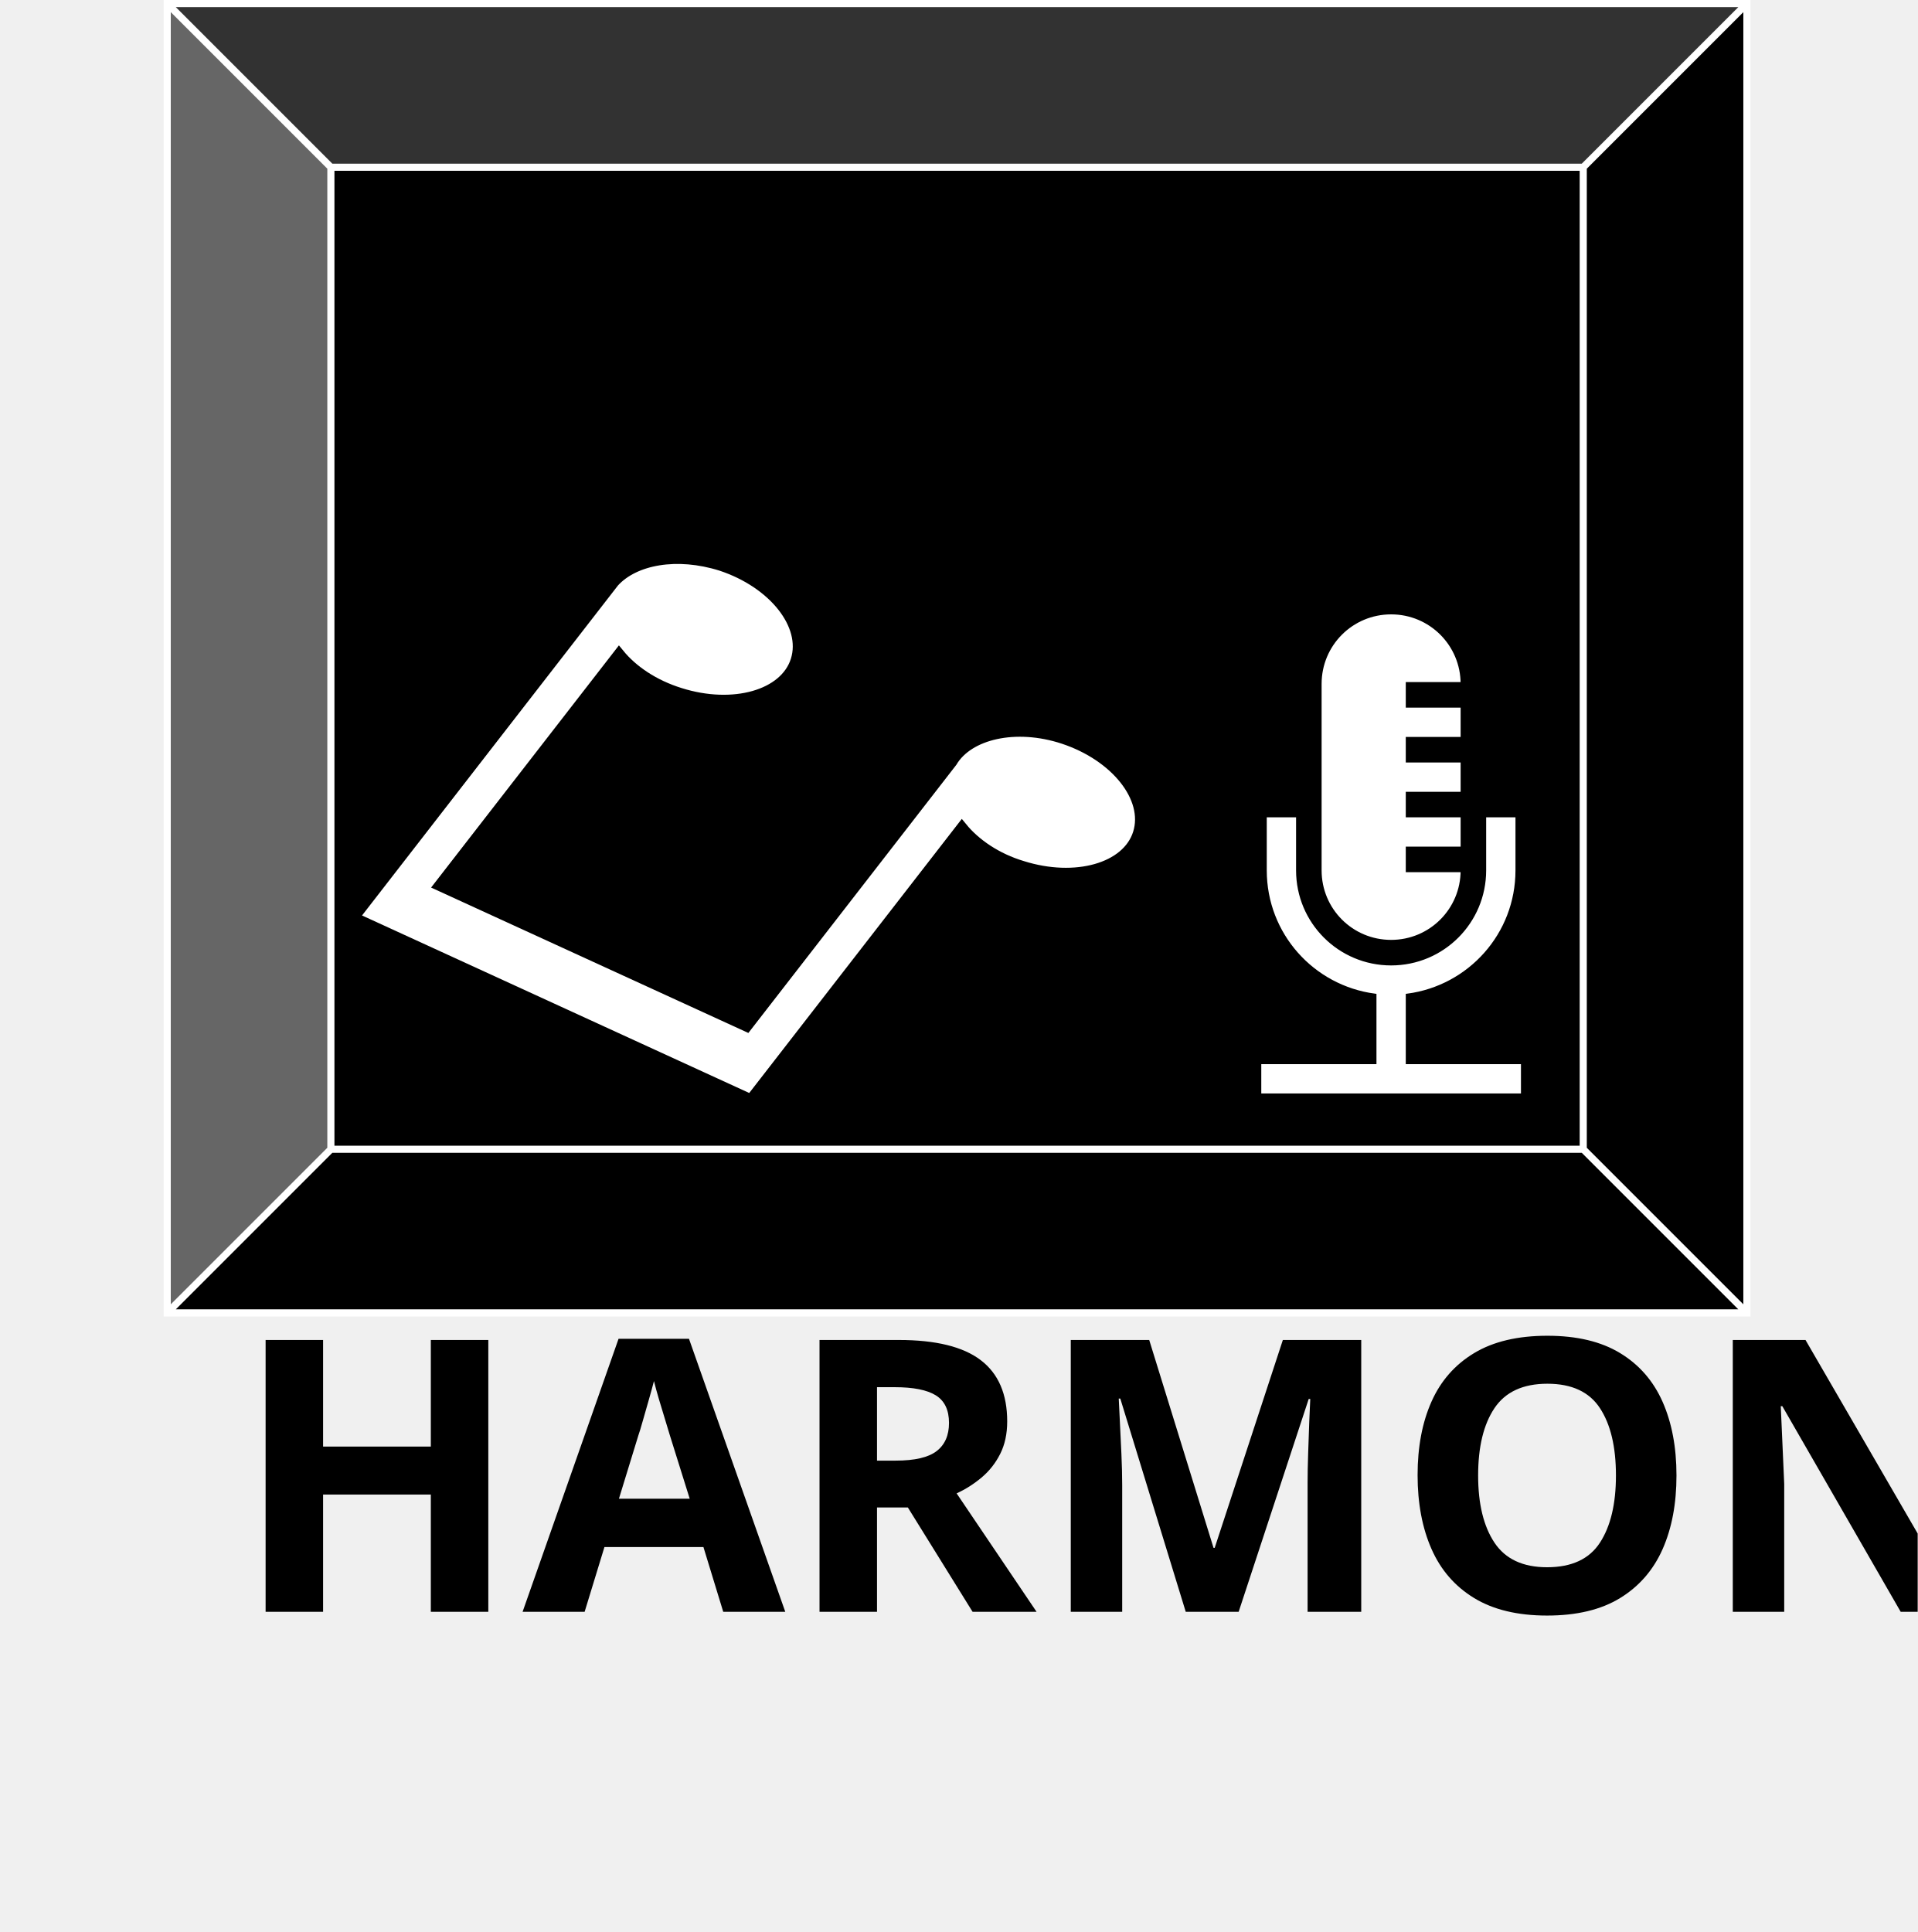
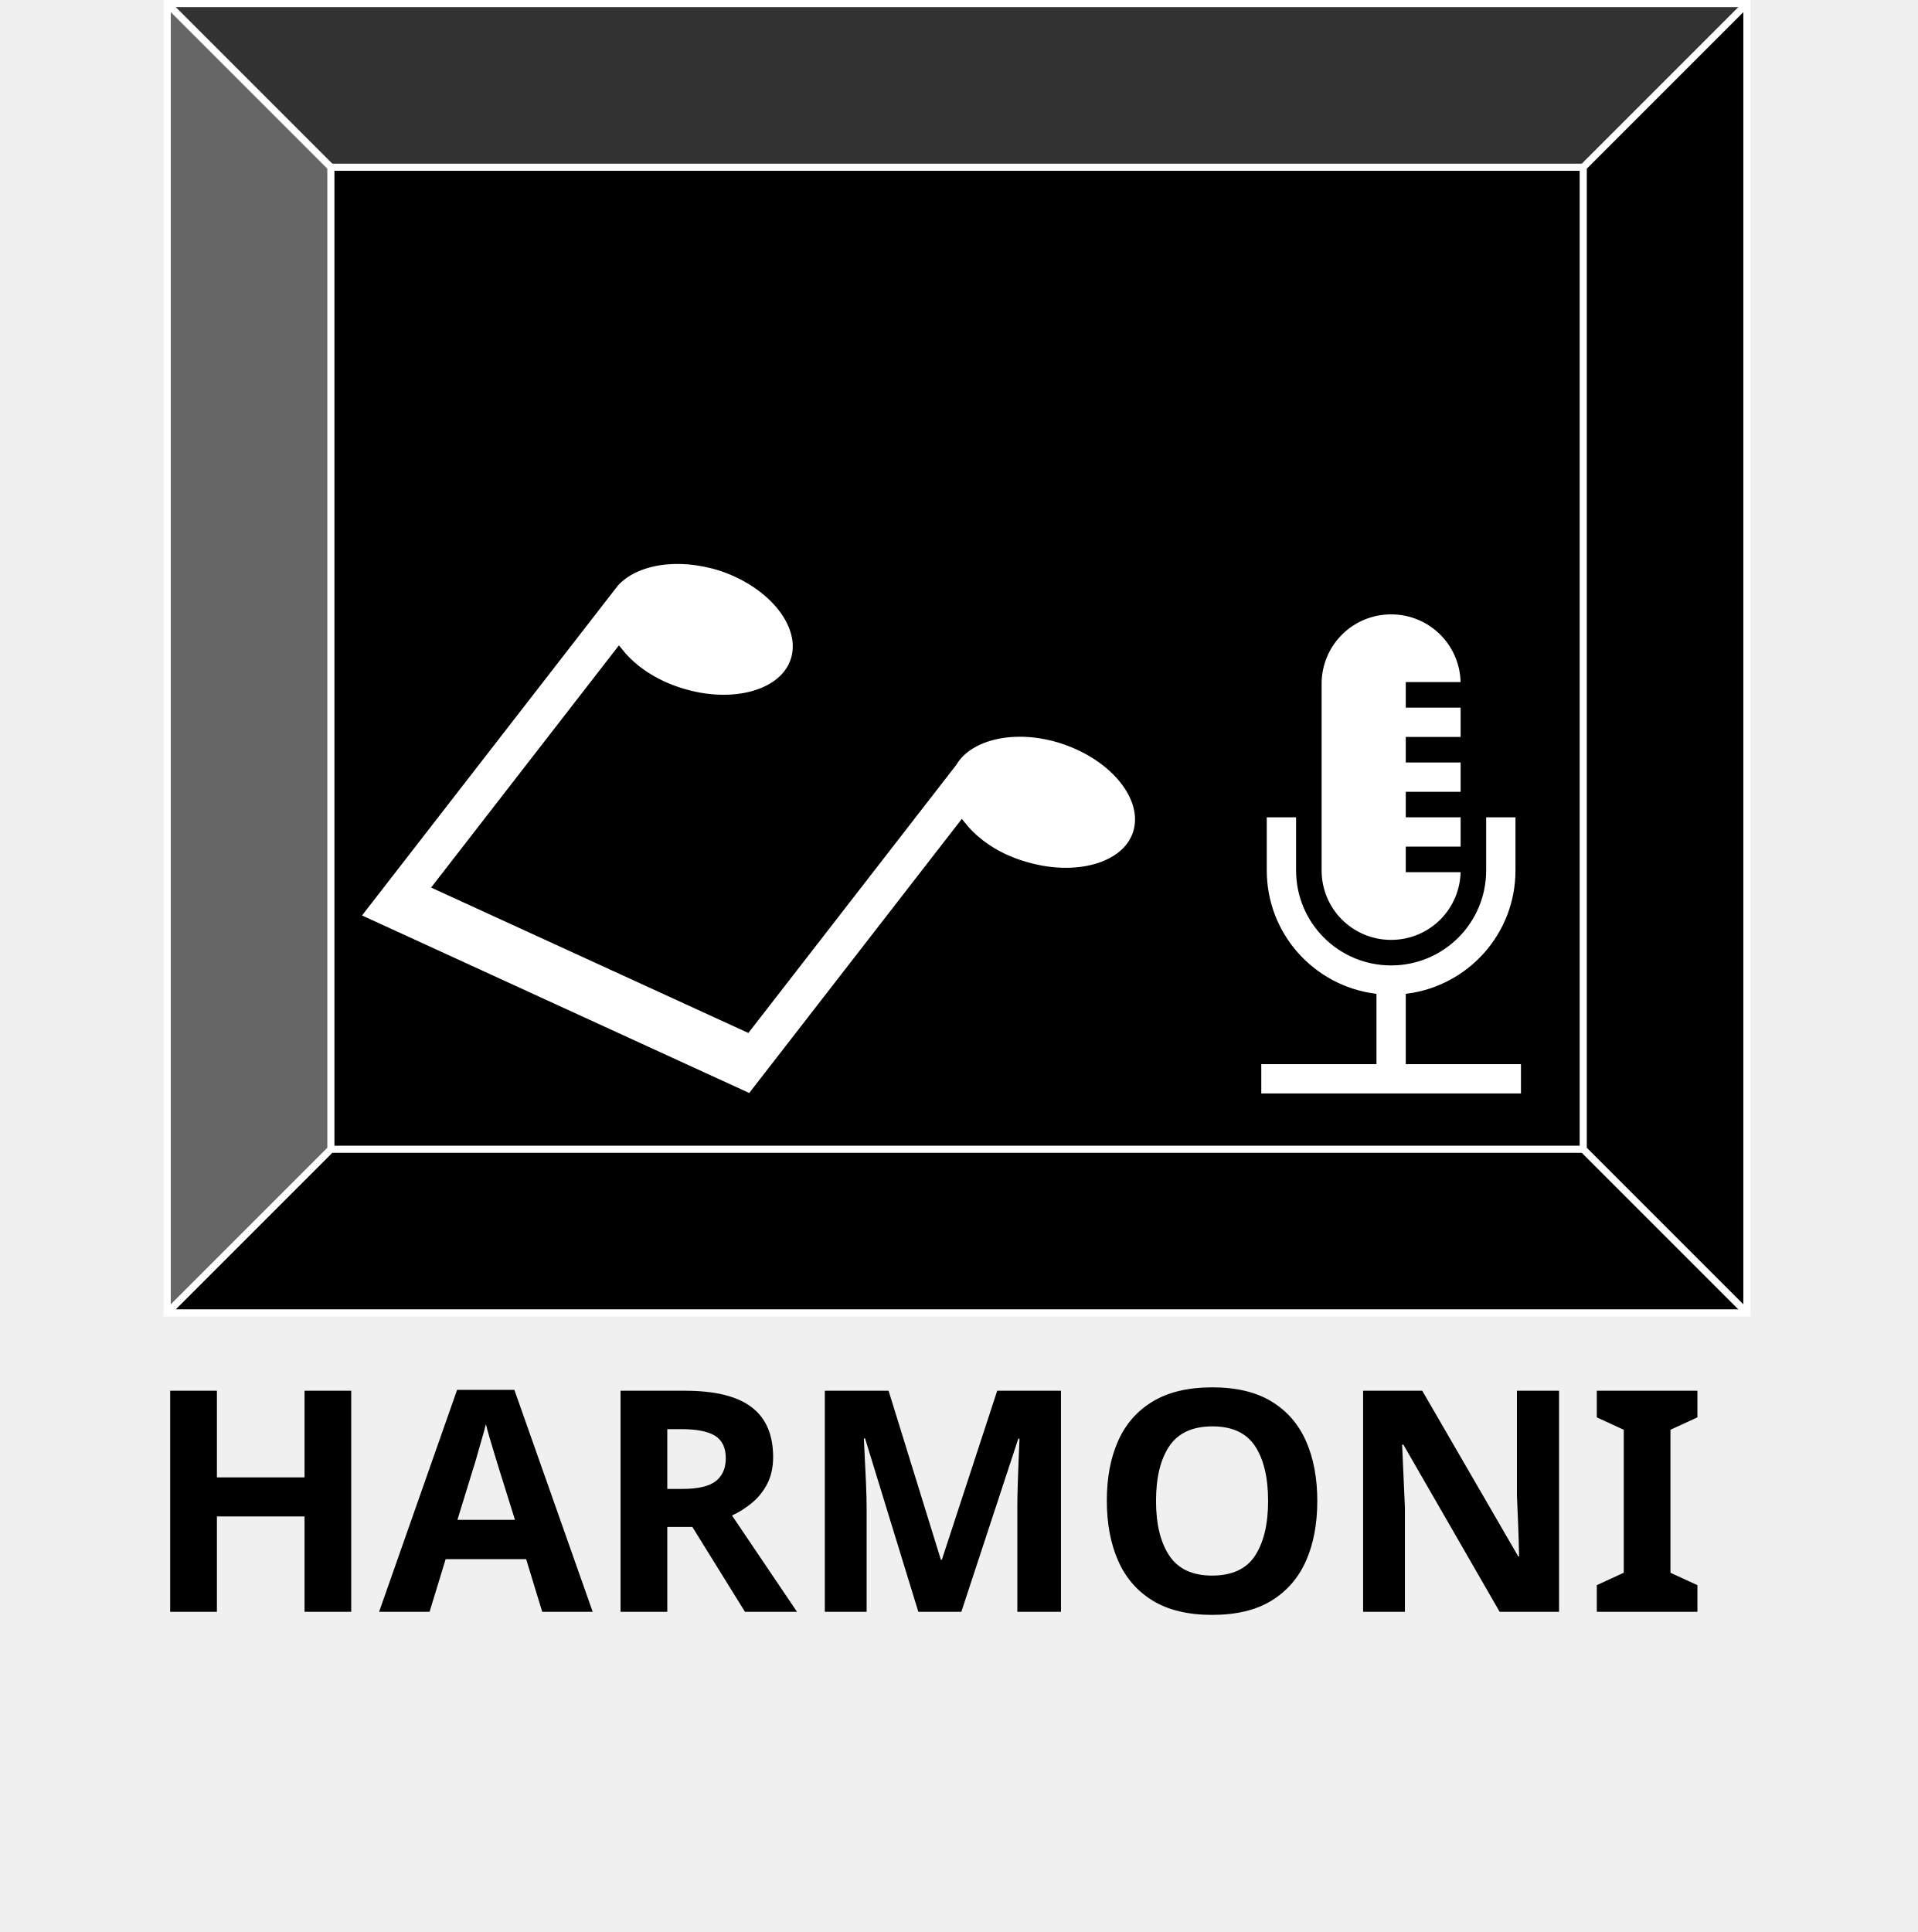
<svg xmlns="http://www.w3.org/2000/svg" width="539" height="543" overflow="hidden">
  <defs>
    <clipPath id="clip0">
      <path d="M278 98 817 98 817 641 278 641Z" fill-rule="evenodd" clip-rule="evenodd" />
    </clipPath>
    <clipPath id="clip1">
      <path d="M510.547 491.979 339.396 359.229 472.146 188.078 643.297 320.828Z" fill-rule="evenodd" clip-rule="evenodd" />
    </clipPath>
    <clipPath id="clip2">
      <path d="M510.547 491.979 339.396 359.229 472.146 188.078 643.297 320.828Z" fill-rule="evenodd" clip-rule="evenodd" />
    </clipPath>
    <clipPath id="clip3">
      <path d="M510.547 491.979 339.396 359.229 472.146 188.078 643.297 320.828Z" fill-rule="evenodd" clip-rule="evenodd" />
    </clipPath>
    <clipPath id="clip4">
      <path d="M595 264 743 264 743 412 595 412Z" fill-rule="evenodd" clip-rule="evenodd" />
    </clipPath>
    <clipPath id="clip5">
      <path d="M595 264 743 264 743 412 595 412Z" fill-rule="evenodd" clip-rule="evenodd" />
    </clipPath>
    <clipPath id="clip6">
      <path d="M595 264 743 264 743 412 595 412Z" fill-rule="evenodd" clip-rule="evenodd" />
    </clipPath>
  </defs>
  <g clip-path="url(#clip0)" transform="translate(-278 -98)">
-     <text font-family="Tw Cen MT,Tw Cen MT_MSFontService,sans-serif" font-weight="800" font-stretch="condensed" font-size="107" transform="translate(343.031 551)">HARMONI</text>
+     <text font-family="Arial Black,Gadget,sans-serif" font-weight="800" font-stretch="condensed" font-size="87" transform="translate(318 551)">HARMONI</text>
    <rect x="371" y="145" width="352" height="276" />
    <path d="M325 99 769 99 723 145 371 145Z" fill="#323232" fill-rule="evenodd" />
    <path d="M325 467 371 421 723 421 769 467Z" fill-rule="evenodd" />
    <path d="M325 99 371 145 371 421 325 467Z" fill="#666666" fill-rule="evenodd" />
    <path d="M769 99 769 467 723 421 723 145Z" fill-rule="evenodd" />
    <path d="M325 99 769 99 769 467 325 467ZM371 145 723 145 723 421 371 421ZM325 99 371 145M325 467 371 421M769 99 723 145M769 467 723 421" stroke="#FFFFFF" stroke-width="2" stroke-miterlimit="8" fill="none" fill-rule="evenodd" />
    <g clip-path="url(#clip1)">
      <g clip-path="url(#clip2)">
        <g clip-path="url(#clip3)">
          <path d="M377.405 355.874 489.042 407.055 548.365 330.572C552.17 335.237 558.152 339.306 565.338 341.453 580.245 346.162 594.844 342.066 597.937 332.188 601.031 322.309 591.655 310.468 576.886 305.581 563.463 301.166 550.189 304.29 545.55 312.113L487.886 386.457 401.516 346.877 451.988 281.804C455.794 286.469 461.775 290.537 469.14 292.823 484.047 297.532 498.645 293.436 501.739 283.558 504.833 273.679 495.457 261.838 480.688 256.95 468.295 253.049 456.345 255.202 450.556 261.562L450.556 261.562 377.405 355.874Z" stroke="#000000" stroke-width="3.008" fill="#FFFFFF" />
        </g>
      </g>
    </g>
    <g clip-path="url(#clip4)">
      <g clip-path="url(#clip5)">
        <g clip-path="url(#clip6)">
          <path d="M673.625 396.583 673.625 377.775C691.046 375.462 704.458 360.663 704.458 342.625L704.458 327.208 695.208 327.208 695.208 342.625C695.208 357.117 683.492 368.833 669 368.833 654.508 368.833 642.792 357.117 642.792 342.625L642.792 327.208 633.542 327.208 633.542 342.625C633.542 360.663 646.954 375.462 664.375 377.775L664.375 396.583 632 396.583 632 405.833 706 405.833 706 396.583 673.625 396.583Z" stroke="#000000" stroke-width="1.012" fill="#FFFFFF" />
          <path d="M669 362.667C680.1 362.667 689.042 353.725 689.042 342.625L673.625 342.625 673.625 336.458 689.042 336.458 689.042 327.208 673.625 327.208 673.625 321.042 689.042 321.042 689.042 311.792 673.625 311.792 673.625 305.625 689.042 305.625 689.042 296.375 673.625 296.375 673.625 290.208 689.042 290.208C689.042 279.108 680.1 270.167 669 270.167 657.9 270.167 648.958 279.108 648.958 290.208L648.958 342.625C648.958 353.725 657.9 362.667 669 362.667Z" stroke="#000000" stroke-width="1.012" fill="#FFFFFF" />
        </g>
      </g>
    </g>
  </g>
</svg>
